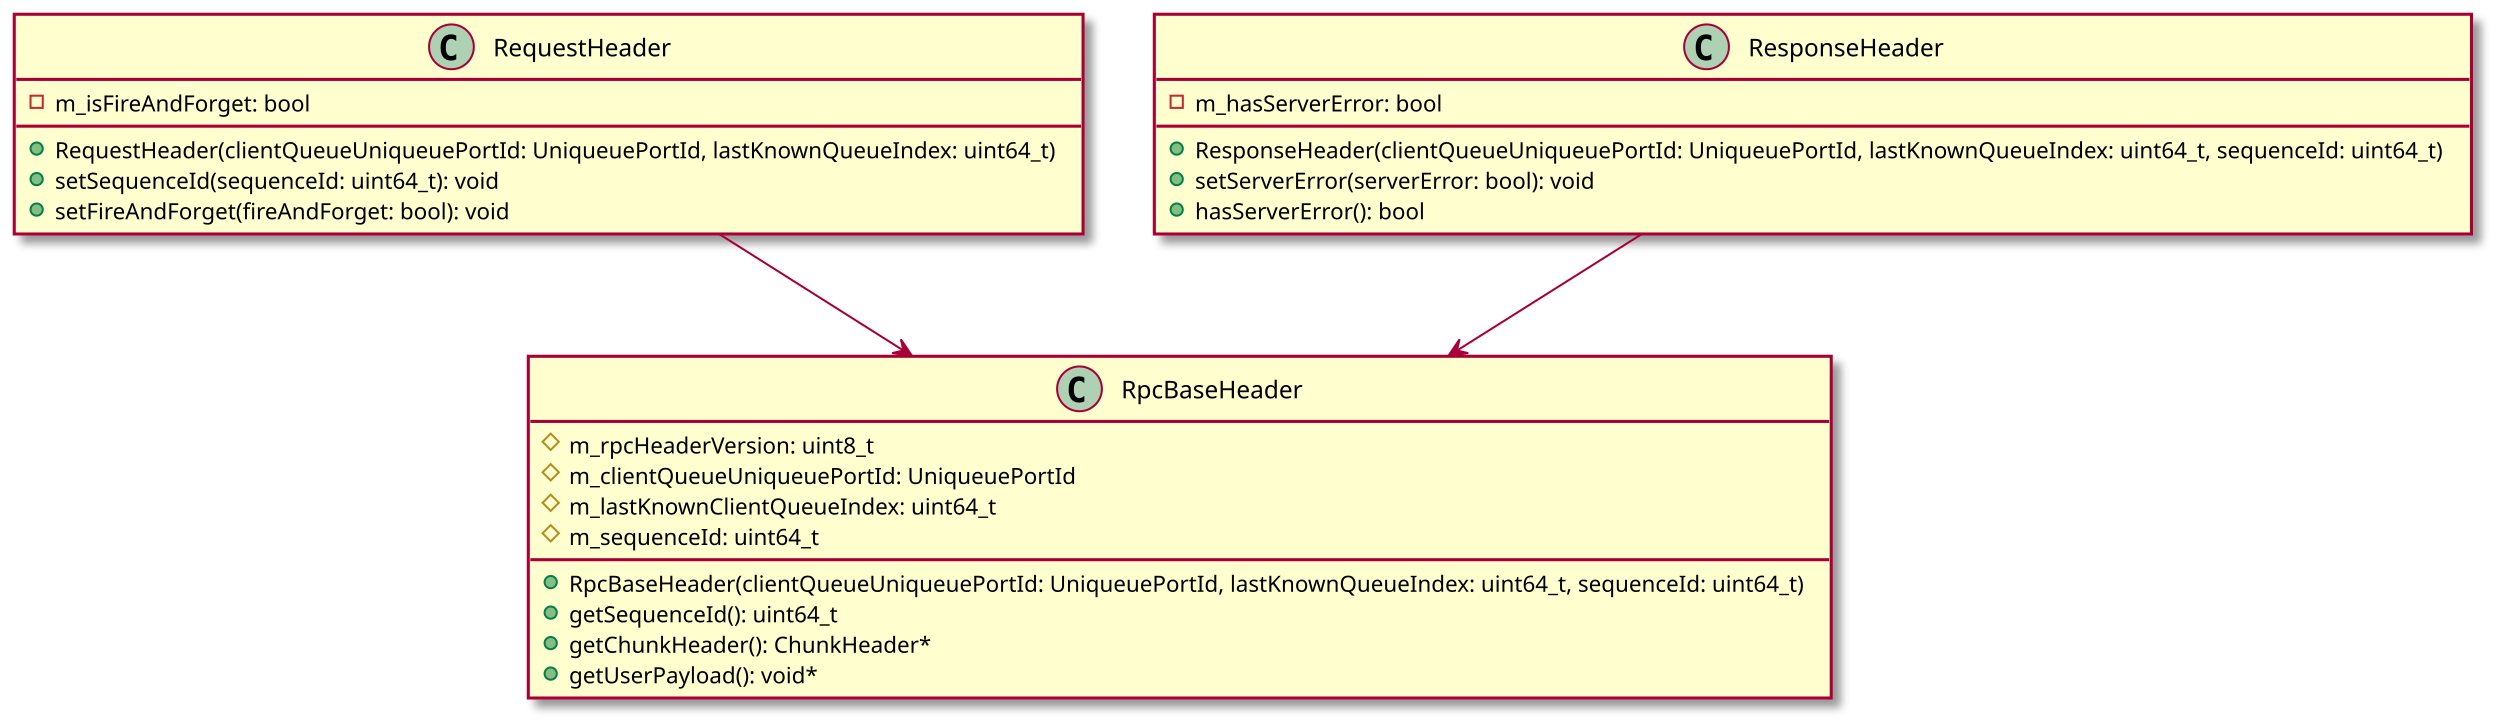
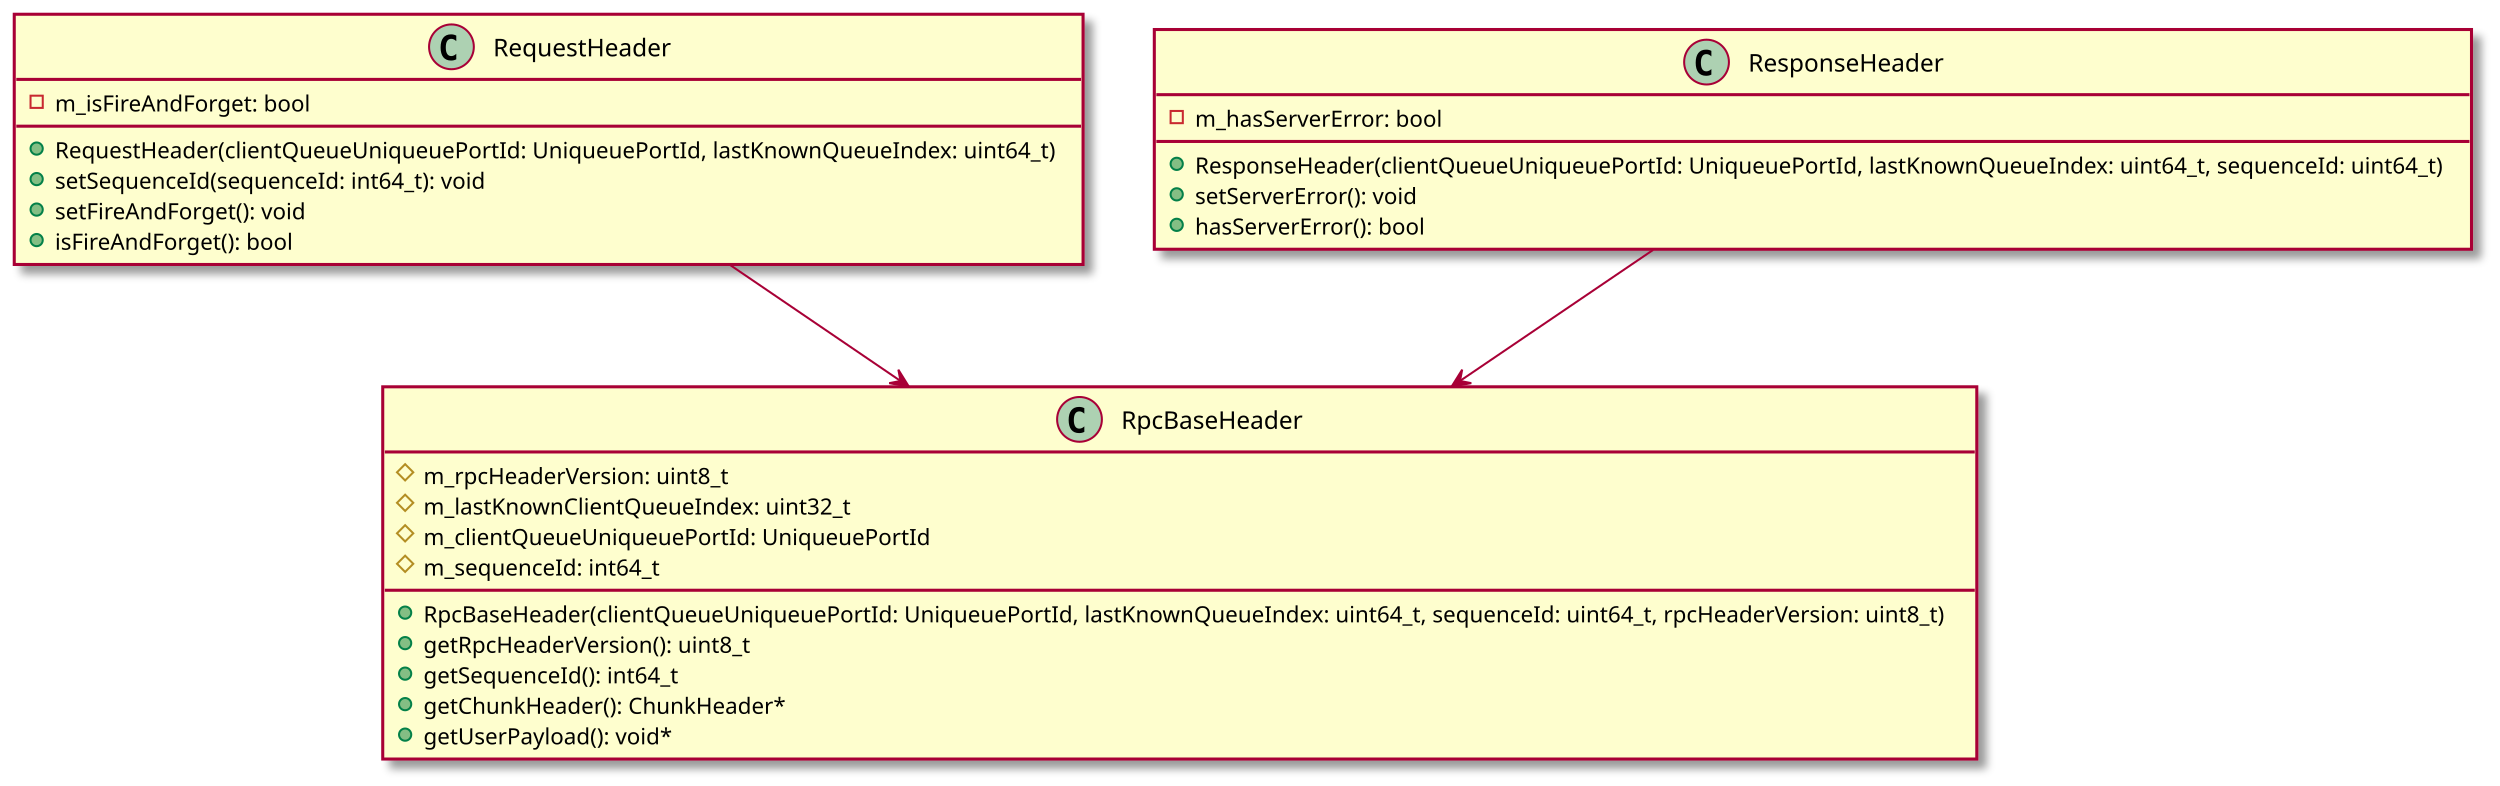
- <svg xmlns="http://www.w3.org/2000/svg" contentScriptType="application/ecmascript" contentStyleType="text/css" height="356px" preserveAspectRatio="none" style="width:1228px;height:356px;background:#EEEBDC;" version="1.1" viewBox="0 0 1228 356" width="1228px" zoomAndPan="magnify">
+ <svg xmlns="http://www.w3.org/2000/svg" contentScriptType="application/ecmascript" contentStyleType="text/css" height="386px" preserveAspectRatio="none" style="width:1228px;height:386px;background:#EEEBDC;" version="1.1" viewBox="0 0 1228 386" width="1228px" zoomAndPan="magnify">
  <defs>
-     <filter height="300%" id="f1dcn5rolqgtxs" width="300%" x="-1" y="-1">
+     <filter height="300%" id="f1tvzee53v2vfd" width="300%" x="-1" y="-1">
      <feGaussianBlur result="blurOut" stdDeviation="2.0" />
      <feColorMatrix in="blurOut" result="blurOut2" type="matrix" values="0 0 0 0 0 0 0 0 0 0 0 0 0 0 0 0 0 0 .4 0" />
      <feOffset dx="4.0" dy="4.0" in="blurOut2" result="blurOut3" />
      <feBlend in="SourceGraphic" in2="blurOut3" mode="normal" />
    </filter>
  </defs>
  <g>
-     <rect codeLine="3" fill="#FEFECE" filter="url(#f1dcn5rolqgtxs)" height="167.855" id="RpcBaseHeader" style="stroke:#A80036;stroke-width:1.5;" width="640" x="259.5" y="175" />
-     <ellipse cx="530.25" cy="191" fill="#ADD1B2" rx="11" ry="11" style="stroke:#A80036;stroke-width:1.0;" />
-     <path d="M530.047,197.734 Q527.562,197.734 526.234,196.094 Q524.922,194.422 524.922,191.312 Q524.922,188.188 526.234,186.531 Q527.562,184.875 530.047,184.875 Q530.766,184.875 531.422,185.031 Q532.062,185.188 532.625,185.484 L532.625,188.203 Q532.266,187.859 531.969,187.672 Q531.672,187.469 531.406,187.344 Q531.094,187.203 530.781,187.141 Q530.484,187.078 530.172,187.078 Q528.844,187.078 528.156,188.141 Q527.469,189.234 527.469,191.312 Q527.469,193.406 528.156,194.469 Q528.844,195.547 530.172,195.547 Q530.812,195.547 531.406,195.266 Q531.703,195.141 531.984,194.953 Q532.281,194.75 532.625,194.422 L532.625,197.141 Q532.047,197.438 531.406,197.594 Q530.781,197.734 530.047,197.734 Z " fill="#000000" />
-     <text fill="#000000" font-family="sans-serif" font-size="12" lengthAdjust="spacing" textLength="90" x="550.75" y="195.656">RpcBaseHeader</text>
-     <line style="stroke:#A80036;stroke-width:1.5;" x1="260.5" x2="898.5" y1="207" y2="207" />
-     <polygon fill="none" points="270.5,213,274.5,217,270.5,221,266.5,217" style="stroke:#B38D22;stroke-width:1.0;" />
-     <text fill="#000000" font-family="sans-serif" font-size="11" lengthAdjust="spacing" textLength="152" x="279.5" y="222.759">m_rpcHeaderVersion: uint8_t</text>
-     <polygon fill="none" points="270.5,227.982,274.5,231.982,270.5,235.982,266.5,231.982" style="stroke:#B38D22;stroke-width:1.0;" />
-     <text fill="#000000" font-family="sans-serif" font-size="11" lengthAdjust="spacing" textLength="254" x="279.5" y="237.741">m_clientQueueUniqueuePortId: UniqueuePortId</text>
-     <polygon fill="none" points="270.5,242.964,274.5,246.964,270.5,250.964,266.5,246.964" style="stroke:#B38D22;stroke-width:1.0;" />
-     <text fill="#000000" font-family="sans-serif" font-size="11" lengthAdjust="spacing" textLength="213" x="279.5" y="252.723">m_lastKnownClientQueueIndex: uint64_t</text>
-     <polygon fill="none" points="270.5,257.946,274.5,261.946,270.5,265.946,266.5,261.946" style="stroke:#B38D22;stroke-width:1.0;" />
-     <text fill="#000000" font-family="sans-serif" font-size="11" lengthAdjust="spacing" textLength="123" x="279.5" y="267.705">m_sequenceId: uint64_t</text>
-     <line style="stroke:#A80036;stroke-width:1.5;" x1="260.5" x2="898.5" y1="274.928" y2="274.928" />
-     <ellipse cx="270.5" cy="285.928" fill="#84BE84" rx="3" ry="3" style="stroke:#038048;stroke-width:1.0;" />
-     <text fill="#000000" font-family="sans-serif" font-size="11" lengthAdjust="spacing" textLength="614" x="279.5" y="290.687">RpcBaseHeader(clientQueueUniqueuePortId: UniqueuePortId, lastKnownQueueIndex: uint64_t, sequenceId: uint64_t)</text>
-     <ellipse cx="270.5" cy="300.909" fill="#84BE84" rx="3" ry="3" style="stroke:#038048;stroke-width:1.0;" />
-     <text fill="#000000" font-family="sans-serif" font-size="11" lengthAdjust="spacing" textLength="132" x="279.5" y="305.668">getSequenceId(): uint64_t</text>
-     <ellipse cx="270.5" cy="315.891" fill="#84BE84" rx="3" ry="3" style="stroke:#038048;stroke-width:1.0;" />
-     <text fill="#000000" font-family="sans-serif" font-size="11" lengthAdjust="spacing" textLength="179" x="279.5" y="320.65">getChunkHeader(): ChunkHeader*</text>
-     <ellipse cx="270.5" cy="330.873" fill="#84BE84" rx="3" ry="3" style="stroke:#038048;stroke-width:1.0;" />
-     <text fill="#000000" font-family="sans-serif" font-size="11" lengthAdjust="spacing" textLength="124" x="279.5" y="335.632">getUserPayload(): void*</text>
-     <rect codeLine="14" fill="#FEFECE" filter="url(#f1dcn5rolqgtxs)" height="107.928" id="RequestHeader" style="stroke:#A80036;stroke-width:1.5;" width="525" x="7" y="7" />
+     <rect codeLine="3" fill="#FEFECE" filter="url(#f1tvzee53v2vfd)" height="182.837" id="RpcBaseHeader" style="stroke:#A80036;stroke-width:1.5;" width="783" x="188" y="190" />
+     <ellipse cx="530.25" cy="206" fill="#ADD1B2" rx="11" ry="11" style="stroke:#A80036;stroke-width:1.0;" />
+     <path d="M530.047,212.734 Q527.562,212.734 526.234,211.094 Q524.922,209.422 524.922,206.312 Q524.922,203.188 526.234,201.531 Q527.562,199.875 530.047,199.875 Q530.766,199.875 531.422,200.031 Q532.062,200.188 532.625,200.484 L532.625,203.203 Q532.266,202.859 531.969,202.672 Q531.672,202.469 531.406,202.344 Q531.094,202.203 530.781,202.141 Q530.484,202.078 530.172,202.078 Q528.844,202.078 528.156,203.141 Q527.469,204.234 527.469,206.312 Q527.469,208.406 528.156,209.469 Q528.844,210.547 530.172,210.547 Q530.812,210.547 531.406,210.266 Q531.703,210.141 531.984,209.953 Q532.281,209.75 532.625,209.422 L532.625,212.141 Q532.047,212.438 531.406,212.594 Q530.781,212.734 530.047,212.734 Z " fill="#000000" />
+     <text fill="#000000" font-family="sans-serif" font-size="12" lengthAdjust="spacing" textLength="90" x="550.75" y="210.656">RpcBaseHeader</text>
+     <line style="stroke:#A80036;stroke-width:1.5;" x1="189" x2="970" y1="222" y2="222" />
+     <polygon fill="none" points="199,228,203,232,199,236,195,232" style="stroke:#B38D22;stroke-width:1.0;" />
+     <text fill="#000000" font-family="sans-serif" font-size="11" lengthAdjust="spacing" textLength="152" x="208" y="237.759">m_rpcHeaderVersion: uint8_t</text>
+     <polygon fill="none" points="199,242.982,203,246.982,199,250.982,195,246.982" style="stroke:#B38D22;stroke-width:1.0;" />
+     <text fill="#000000" font-family="sans-serif" font-size="11" lengthAdjust="spacing" textLength="213" x="208" y="252.741">m_lastKnownClientQueueIndex: uint32_t</text>
+     <polygon fill="none" points="199,257.964,203,261.964,199,265.964,195,261.964" style="stroke:#B38D22;stroke-width:1.0;" />
+     <text fill="#000000" font-family="sans-serif" font-size="11" lengthAdjust="spacing" textLength="254" x="208" y="267.723">m_clientQueueUniqueuePortId: UniqueuePortId</text>
+     <polygon fill="none" points="199,272.946,203,276.946,199,280.946,195,276.946" style="stroke:#B38D22;stroke-width:1.0;" />
+     <text fill="#000000" font-family="sans-serif" font-size="11" lengthAdjust="spacing" textLength="116" x="208" y="282.705">m_sequenceId: int64_t</text>
+     <line style="stroke:#A80036;stroke-width:1.5;" x1="189" x2="970" y1="289.928" y2="289.928" />
+     <ellipse cx="199" cy="300.928" fill="#84BE84" rx="3" ry="3" style="stroke:#038048;stroke-width:1.0;" />
+     <text fill="#000000" font-family="sans-serif" font-size="11" lengthAdjust="spacing" textLength="757" x="208" y="305.687">RpcBaseHeader(clientQueueUniqueuePortId: UniqueuePortId, lastKnownQueueIndex: uint64_t, sequenceId: uint64_t, rpcHeaderVersion: uint8_t)</text>
+     <ellipse cx="199" cy="315.909" fill="#84BE84" rx="3" ry="3" style="stroke:#038048;stroke-width:1.0;" />
+     <text fill="#000000" font-family="sans-serif" font-size="11" lengthAdjust="spacing" textLength="162" x="208" y="320.668">getRpcHeaderVersion(): uint8_t</text>
+     <ellipse cx="199" cy="330.891" fill="#84BE84" rx="3" ry="3" style="stroke:#038048;stroke-width:1.0;" />
+     <text fill="#000000" font-family="sans-serif" font-size="11" lengthAdjust="spacing" textLength="125" x="208" y="335.65">getSequenceId(): int64_t</text>
+     <ellipse cx="199" cy="345.873" fill="#84BE84" rx="3" ry="3" style="stroke:#038048;stroke-width:1.0;" />
+     <text fill="#000000" font-family="sans-serif" font-size="11" lengthAdjust="spacing" textLength="179" x="208" y="350.632">getChunkHeader(): ChunkHeader*</text>
+     <ellipse cx="199" cy="360.855" fill="#84BE84" rx="3" ry="3" style="stroke:#038048;stroke-width:1.0;" />
+     <text fill="#000000" font-family="sans-serif" font-size="11" lengthAdjust="spacing" textLength="124" x="208" y="365.614">getUserPayload(): void*</text>
+     <rect codeLine="15" fill="#FEFECE" filter="url(#f1tvzee53v2vfd)" height="122.909" id="RequestHeader" style="stroke:#A80036;stroke-width:1.5;" width="525" x="7" y="7" />
    <ellipse cx="221.75" cy="23" fill="#ADD1B2" rx="11" ry="11" style="stroke:#A80036;stroke-width:1.0;" />
    <path d="M221.547,29.734 Q219.062,29.734 217.734,28.094 Q216.422,26.422 216.422,23.312 Q216.422,20.188 217.734,18.531 Q219.062,16.875 221.547,16.875 Q222.266,16.875 222.922,17.031 Q223.562,17.188 224.125,17.484 L224.125,20.203 Q223.766,19.859 223.469,19.672 Q223.172,19.469 222.906,19.344 Q222.594,19.203 222.281,19.141 Q221.984,19.078 221.672,19.078 Q220.344,19.078 219.656,20.141 Q218.969,21.234 218.969,23.312 Q218.969,25.406 219.656,26.469 Q220.344,27.547 221.672,27.547 Q222.312,27.547 222.906,27.266 Q223.203,27.141 223.484,26.953 Q223.781,26.75 224.125,26.422 L224.125,29.141 Q223.547,29.438 222.906,29.594 Q222.281,29.734 221.547,29.734 Z " fill="#000000" />
    <text fill="#000000" font-family="sans-serif" font-size="12" lengthAdjust="spacing" textLength="87" x="242.25" y="27.656">RequestHeader</text>
    <line style="stroke:#A80036;stroke-width:1.5;" x1="8" x2="531" y1="39" y2="39" />
    <rect fill="none" height="6" style="stroke:#C82930;stroke-width:1.0;" width="6" x="15" y="47" />
    <text fill="#000000" font-family="sans-serif" font-size="11" lengthAdjust="spacing" textLength="129" x="27" y="54.759">m_isFireAndForget: bool</text>
    <line style="stroke:#A80036;stroke-width:1.5;" x1="8" x2="531" y1="61.982" y2="61.982" />
    <ellipse cx="18" cy="72.982" fill="#84BE84" rx="3" ry="3" style="stroke:#038048;stroke-width:1.0;" />
    <text fill="#000000" font-family="sans-serif" font-size="11" lengthAdjust="spacing" textLength="499" x="27" y="77.741">RequestHeader(clientQueueUniqueuePortId: UniqueuePortId, lastKnownQueueIndex: uint64_t)</text>
    <ellipse cx="18" cy="87.964" fill="#84BE84" rx="3" ry="3" style="stroke:#038048;stroke-width:1.0;" />
-     <text fill="#000000" font-family="sans-serif" font-size="11" lengthAdjust="spacing" textLength="219" x="27" y="92.723">setSequenceId(sequenceId: uint64_t): void</text>
+     <text fill="#000000" font-family="sans-serif" font-size="11" lengthAdjust="spacing" textLength="212" x="27" y="92.723">setSequenceId(sequenceId: int64_t): void</text>
    <ellipse cx="18" cy="102.946" fill="#84BE84" rx="3" ry="3" style="stroke:#038048;stroke-width:1.0;" />
-     <text fill="#000000" font-family="sans-serif" font-size="11" lengthAdjust="spacing" textLength="230" x="27" y="107.705">setFireAndForget(fireAndForget: bool): void</text>
-     <rect codeLine="21" fill="#FEFECE" filter="url(#f1dcn5rolqgtxs)" height="107.928" id="ResponseHeader" style="stroke:#A80036;stroke-width:1.5;" width="647" x="567" y="7" />
-     <ellipse cx="838.25" cy="23" fill="#ADD1B2" rx="11" ry="11" style="stroke:#A80036;stroke-width:1.0;" />
-     <path d="M838.047,29.734 Q835.562,29.734 834.234,28.094 Q832.922,26.422 832.922,23.312 Q832.922,20.188 834.234,18.531 Q835.562,16.875 838.047,16.875 Q838.766,16.875 839.422,17.031 Q840.062,17.188 840.625,17.484 L840.625,20.203 Q840.266,19.859 839.969,19.672 Q839.672,19.469 839.406,19.344 Q839.094,19.203 838.781,19.141 Q838.484,19.078 838.172,19.078 Q836.844,19.078 836.156,20.141 Q835.469,21.234 835.469,23.312 Q835.469,25.406 836.156,26.469 Q836.844,27.547 838.172,27.547 Q838.812,27.547 839.406,27.266 Q839.703,27.141 839.984,26.953 Q840.281,26.75 840.625,26.422 L840.625,29.141 Q840.047,29.438 839.406,29.594 Q838.781,29.734 838.047,29.734 Z " fill="#000000" />
-     <text fill="#000000" font-family="sans-serif" font-size="12" lengthAdjust="spacing" textLength="96" x="858.75" y="27.656">ResponseHeader</text>
-     <line style="stroke:#A80036;stroke-width:1.5;" x1="568" x2="1213" y1="39" y2="39" />
-     <rect fill="none" height="6" style="stroke:#C82930;stroke-width:1.0;" width="6" x="575" y="47" />
-     <text fill="#000000" font-family="sans-serif" font-size="11" lengthAdjust="spacing" textLength="125" x="587" y="54.759">m_hasServerError: bool</text>
-     <line style="stroke:#A80036;stroke-width:1.5;" x1="568" x2="1213" y1="61.982" y2="61.982" />
-     <ellipse cx="578" cy="72.982" fill="#84BE84" rx="3" ry="3" style="stroke:#038048;stroke-width:1.0;" />
-     <text fill="#000000" font-family="sans-serif" font-size="11" lengthAdjust="spacing" textLength="621" x="587" y="77.741">ResponseHeader(clientQueueUniqueuePortId: UniqueuePortId, lastKnownQueueIndex: uint64_t, sequenceId: uint64_t)</text>
-     <ellipse cx="578" cy="87.964" fill="#84BE84" rx="3" ry="3" style="stroke:#038048;stroke-width:1.0;" />
-     <text fill="#000000" font-family="sans-serif" font-size="11" lengthAdjust="spacing" textLength="203" x="587" y="92.723">setServerError(serverError: bool): void</text>
-     <ellipse cx="578" cy="102.946" fill="#84BE84" rx="3" ry="3" style="stroke:#038048;stroke-width:1.0;" />
-     <text fill="#000000" font-family="sans-serif" font-size="11" lengthAdjust="spacing" textLength="116" x="587" y="107.705">hasServerError(): bool</text>
-     <path codeLine="28" d="M353.39,115.04 C381.16,132.6 412.82,152.62 443.48,172 " fill="none" id="RequestHeader-to-RpcBaseHeader" style="stroke:#A80036;stroke-width:1.0;" />
-     <polygon fill="#A80036" points="447.99,174.85,442.518,166.661,443.763,172.179,438.245,173.425,447.99,174.85" style="stroke:#A80036;stroke-width:1.0;" />
-     <path codeLine="29" d="M806.34,115.04 C778.48,132.6 746.71,152.62 715.96,172 " fill="none" id="ResponseHeader-to-RpcBaseHeader" style="stroke:#A80036;stroke-width:1.0;" />
-     <polygon fill="#A80036" points="711.43,174.85,721.179,173.448,715.664,172.19,716.922,166.675,711.43,174.85" style="stroke:#A80036;stroke-width:1.0;" />
+     <text fill="#000000" font-family="sans-serif" font-size="11" lengthAdjust="spacing" textLength="126" x="27" y="107.705">setFireAndForget(): void</text>
+     <ellipse cx="18" cy="117.928" fill="#84BE84" rx="3" ry="3" style="stroke:#038048;stroke-width:1.0;" />
+     <text fill="#000000" font-family="sans-serif" font-size="11" lengthAdjust="spacing" textLength="120" x="27" y="122.686">isFireAndForget(): bool</text>
+     <rect codeLine="23" fill="#FEFECE" filter="url(#f1tvzee53v2vfd)" height="107.928" id="ResponseHeader" style="stroke:#A80036;stroke-width:1.5;" width="647" x="567" y="14.5" />
+     <ellipse cx="838.25" cy="30.5" fill="#ADD1B2" rx="11" ry="11" style="stroke:#A80036;stroke-width:1.0;" />
+     <path d="M838.047,37.234 Q835.562,37.234 834.234,35.594 Q832.922,33.922 832.922,30.812 Q832.922,27.688 834.234,26.031 Q835.562,24.375 838.047,24.375 Q838.766,24.375 839.422,24.531 Q840.062,24.688 840.625,24.984 L840.625,27.703 Q840.266,27.359 839.969,27.172 Q839.672,26.969 839.406,26.844 Q839.094,26.703 838.781,26.641 Q838.484,26.578 838.172,26.578 Q836.844,26.578 836.156,27.641 Q835.469,28.734 835.469,30.812 Q835.469,32.906 836.156,33.969 Q836.844,35.047 838.172,35.047 Q838.812,35.047 839.406,34.766 Q839.703,34.641 839.984,34.453 Q840.281,34.25 840.625,33.922 L840.625,36.641 Q840.047,36.938 839.406,37.094 Q838.781,37.234 838.047,37.234 Z " fill="#000000" />
+     <text fill="#000000" font-family="sans-serif" font-size="12" lengthAdjust="spacing" textLength="96" x="858.75" y="35.156">ResponseHeader</text>
+     <line style="stroke:#A80036;stroke-width:1.5;" x1="568" x2="1213" y1="46.5" y2="46.5" />
+     <rect fill="none" height="6" style="stroke:#C82930;stroke-width:1.0;" width="6" x="575" y="54.5" />
+     <text fill="#000000" font-family="sans-serif" font-size="11" lengthAdjust="spacing" textLength="125" x="587" y="62.259">m_hasServerError: bool</text>
+     <line style="stroke:#A80036;stroke-width:1.5;" x1="568" x2="1213" y1="69.482" y2="69.482" />
+     <ellipse cx="578" cy="80.482" fill="#84BE84" rx="3" ry="3" style="stroke:#038048;stroke-width:1.0;" />
+     <text fill="#000000" font-family="sans-serif" font-size="11" lengthAdjust="spacing" textLength="621" x="587" y="85.241">ResponseHeader(clientQueueUniqueuePortId: UniqueuePortId, lastKnownQueueIndex: uint64_t, sequenceId: uint64_t)</text>
+     <ellipse cx="578" cy="95.464" fill="#84BE84" rx="3" ry="3" style="stroke:#038048;stroke-width:1.0;" />
+     <text fill="#000000" font-family="sans-serif" font-size="11" lengthAdjust="spacing" textLength="112" x="587" y="100.223">setServerError(): void</text>
+     <ellipse cx="578" cy="110.446" fill="#84BE84" rx="3" ry="3" style="stroke:#038048;stroke-width:1.0;" />
+     <text fill="#000000" font-family="sans-serif" font-size="11" lengthAdjust="spacing" textLength="116" x="587" y="115.205">hasServerError(): bool</text>
+     <path codeLine="30" d="M358.75,130.25 C384.83,148 413.97,167.83 442.3,187.11 " fill="none" id="RequestHeader-to-RpcBaseHeader" style="stroke:#A80036;stroke-width:1.0;" />
+     <polygon fill="#A80036" points="446.47,189.95,441.273,181.584,442.334,187.14,436.778,188.202,446.47,189.95" style="stroke:#A80036;stroke-width:1.0;" />
+     <path codeLine="31" d="M812.02,122.74 C783.26,142.26 749.8,164.96 717.37,186.96 " fill="none" id="ResponseHeader-to-RpcBaseHeader" style="stroke:#A80036;stroke-width:1.0;" />
+     <polygon fill="#A80036" points="713.01,189.92,722.707,188.194,717.153,187.12,718.227,181.566,713.01,189.92" style="stroke:#A80036;stroke-width:1.0;" />
  </g>
</svg>
